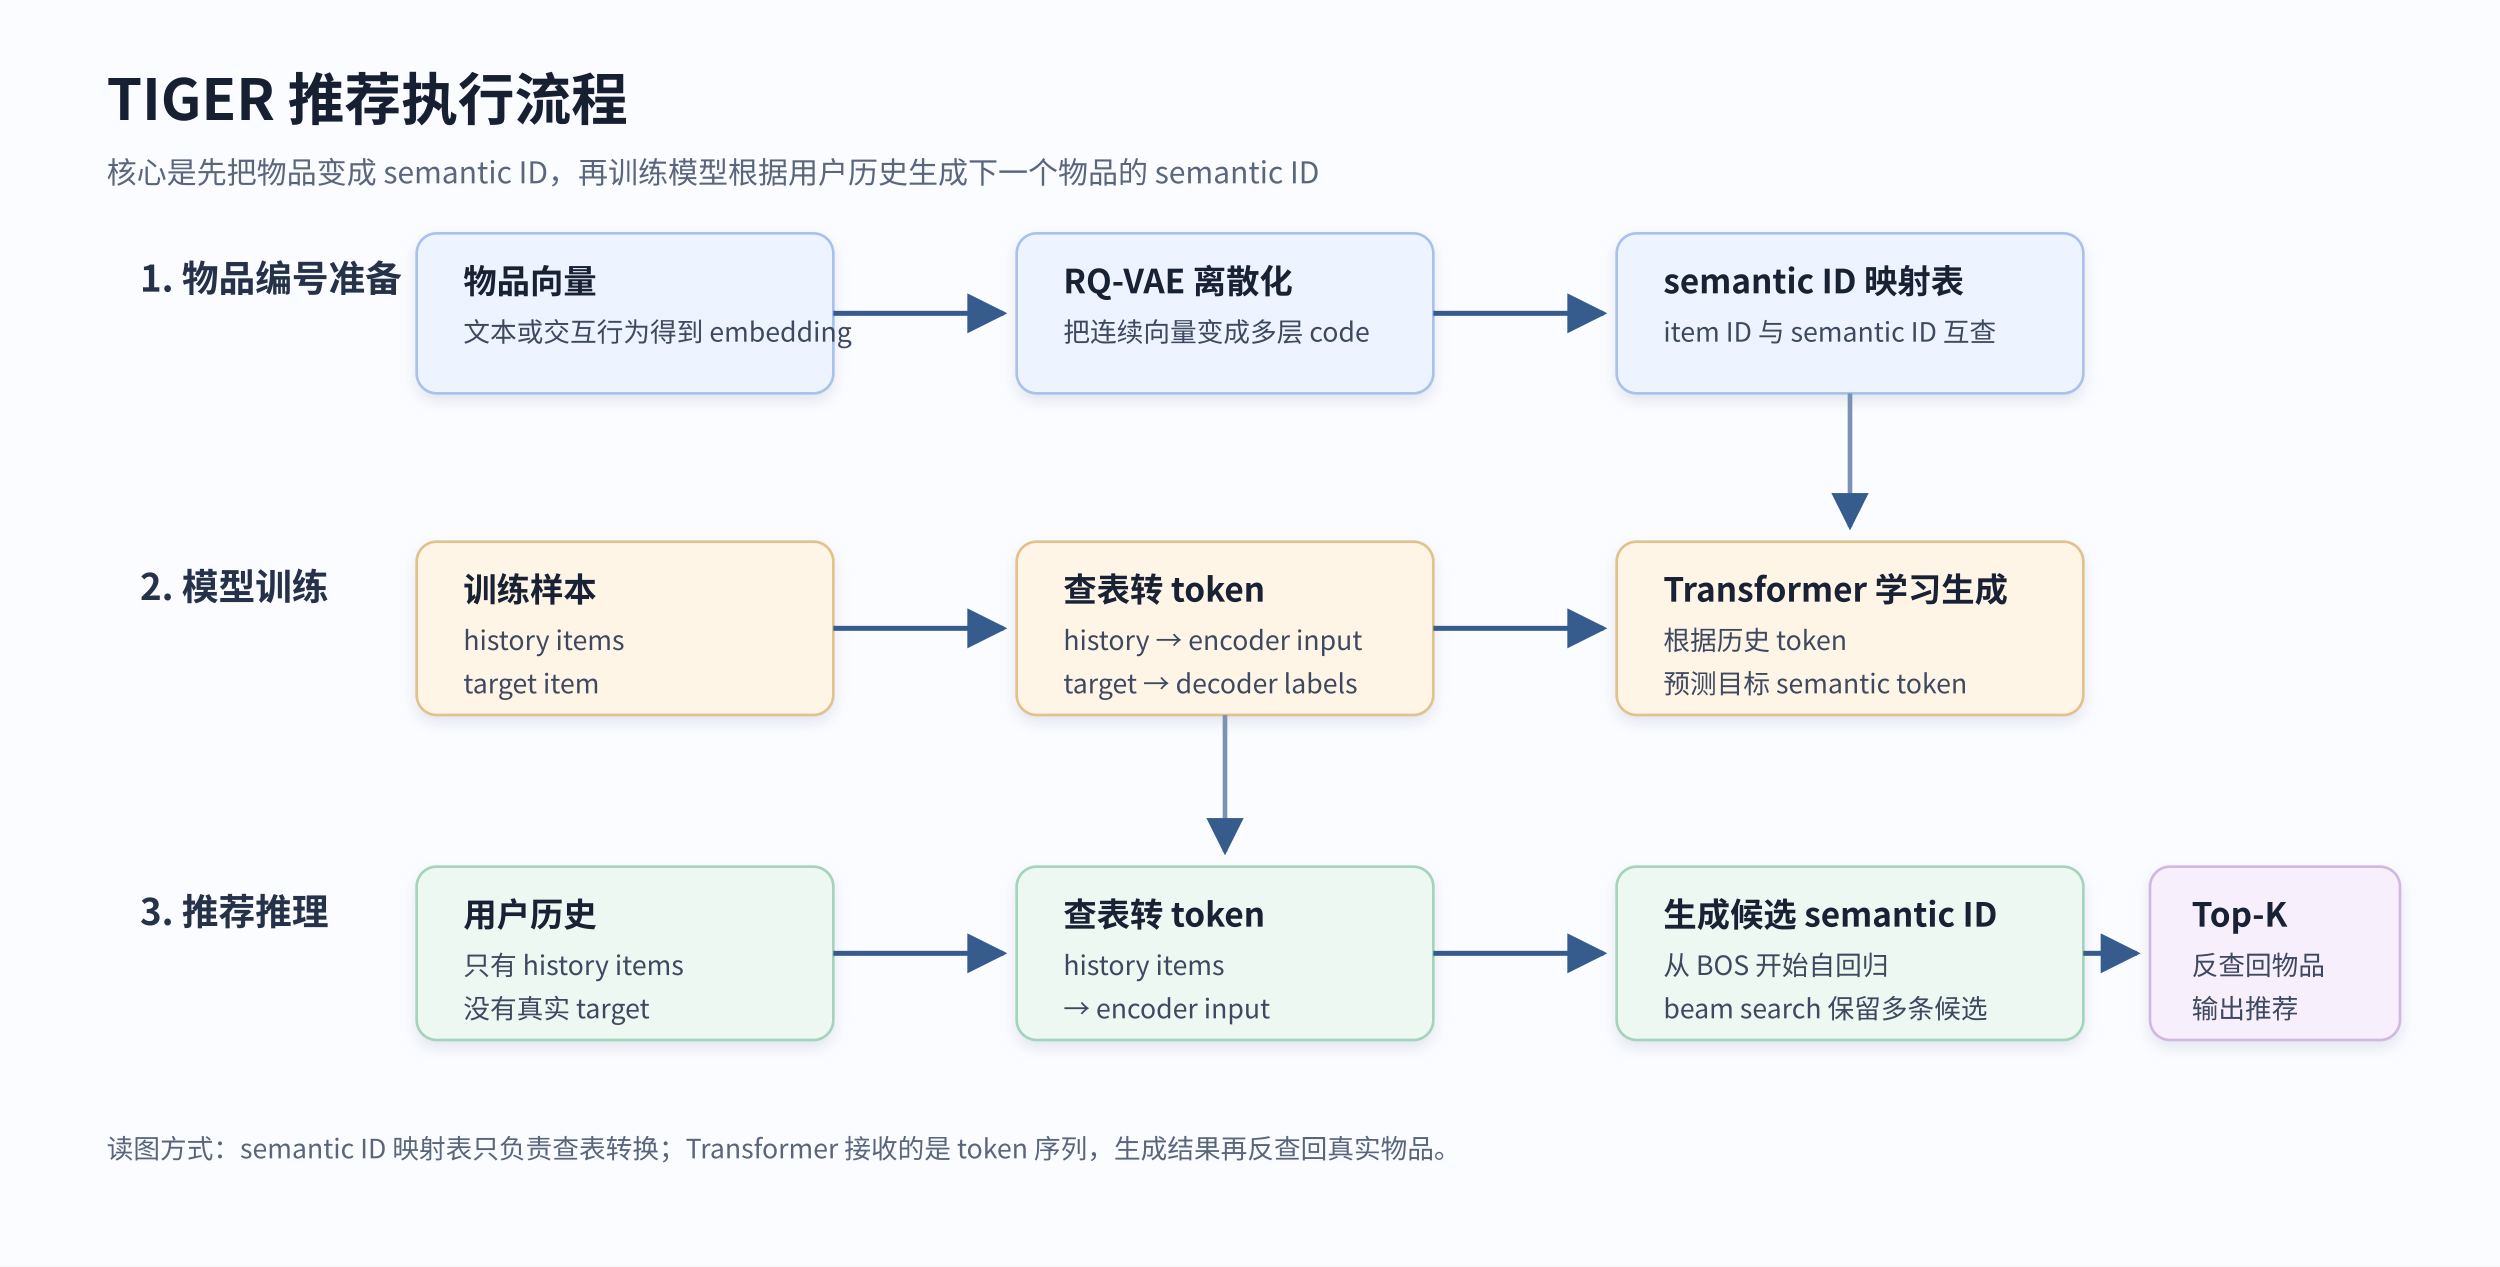
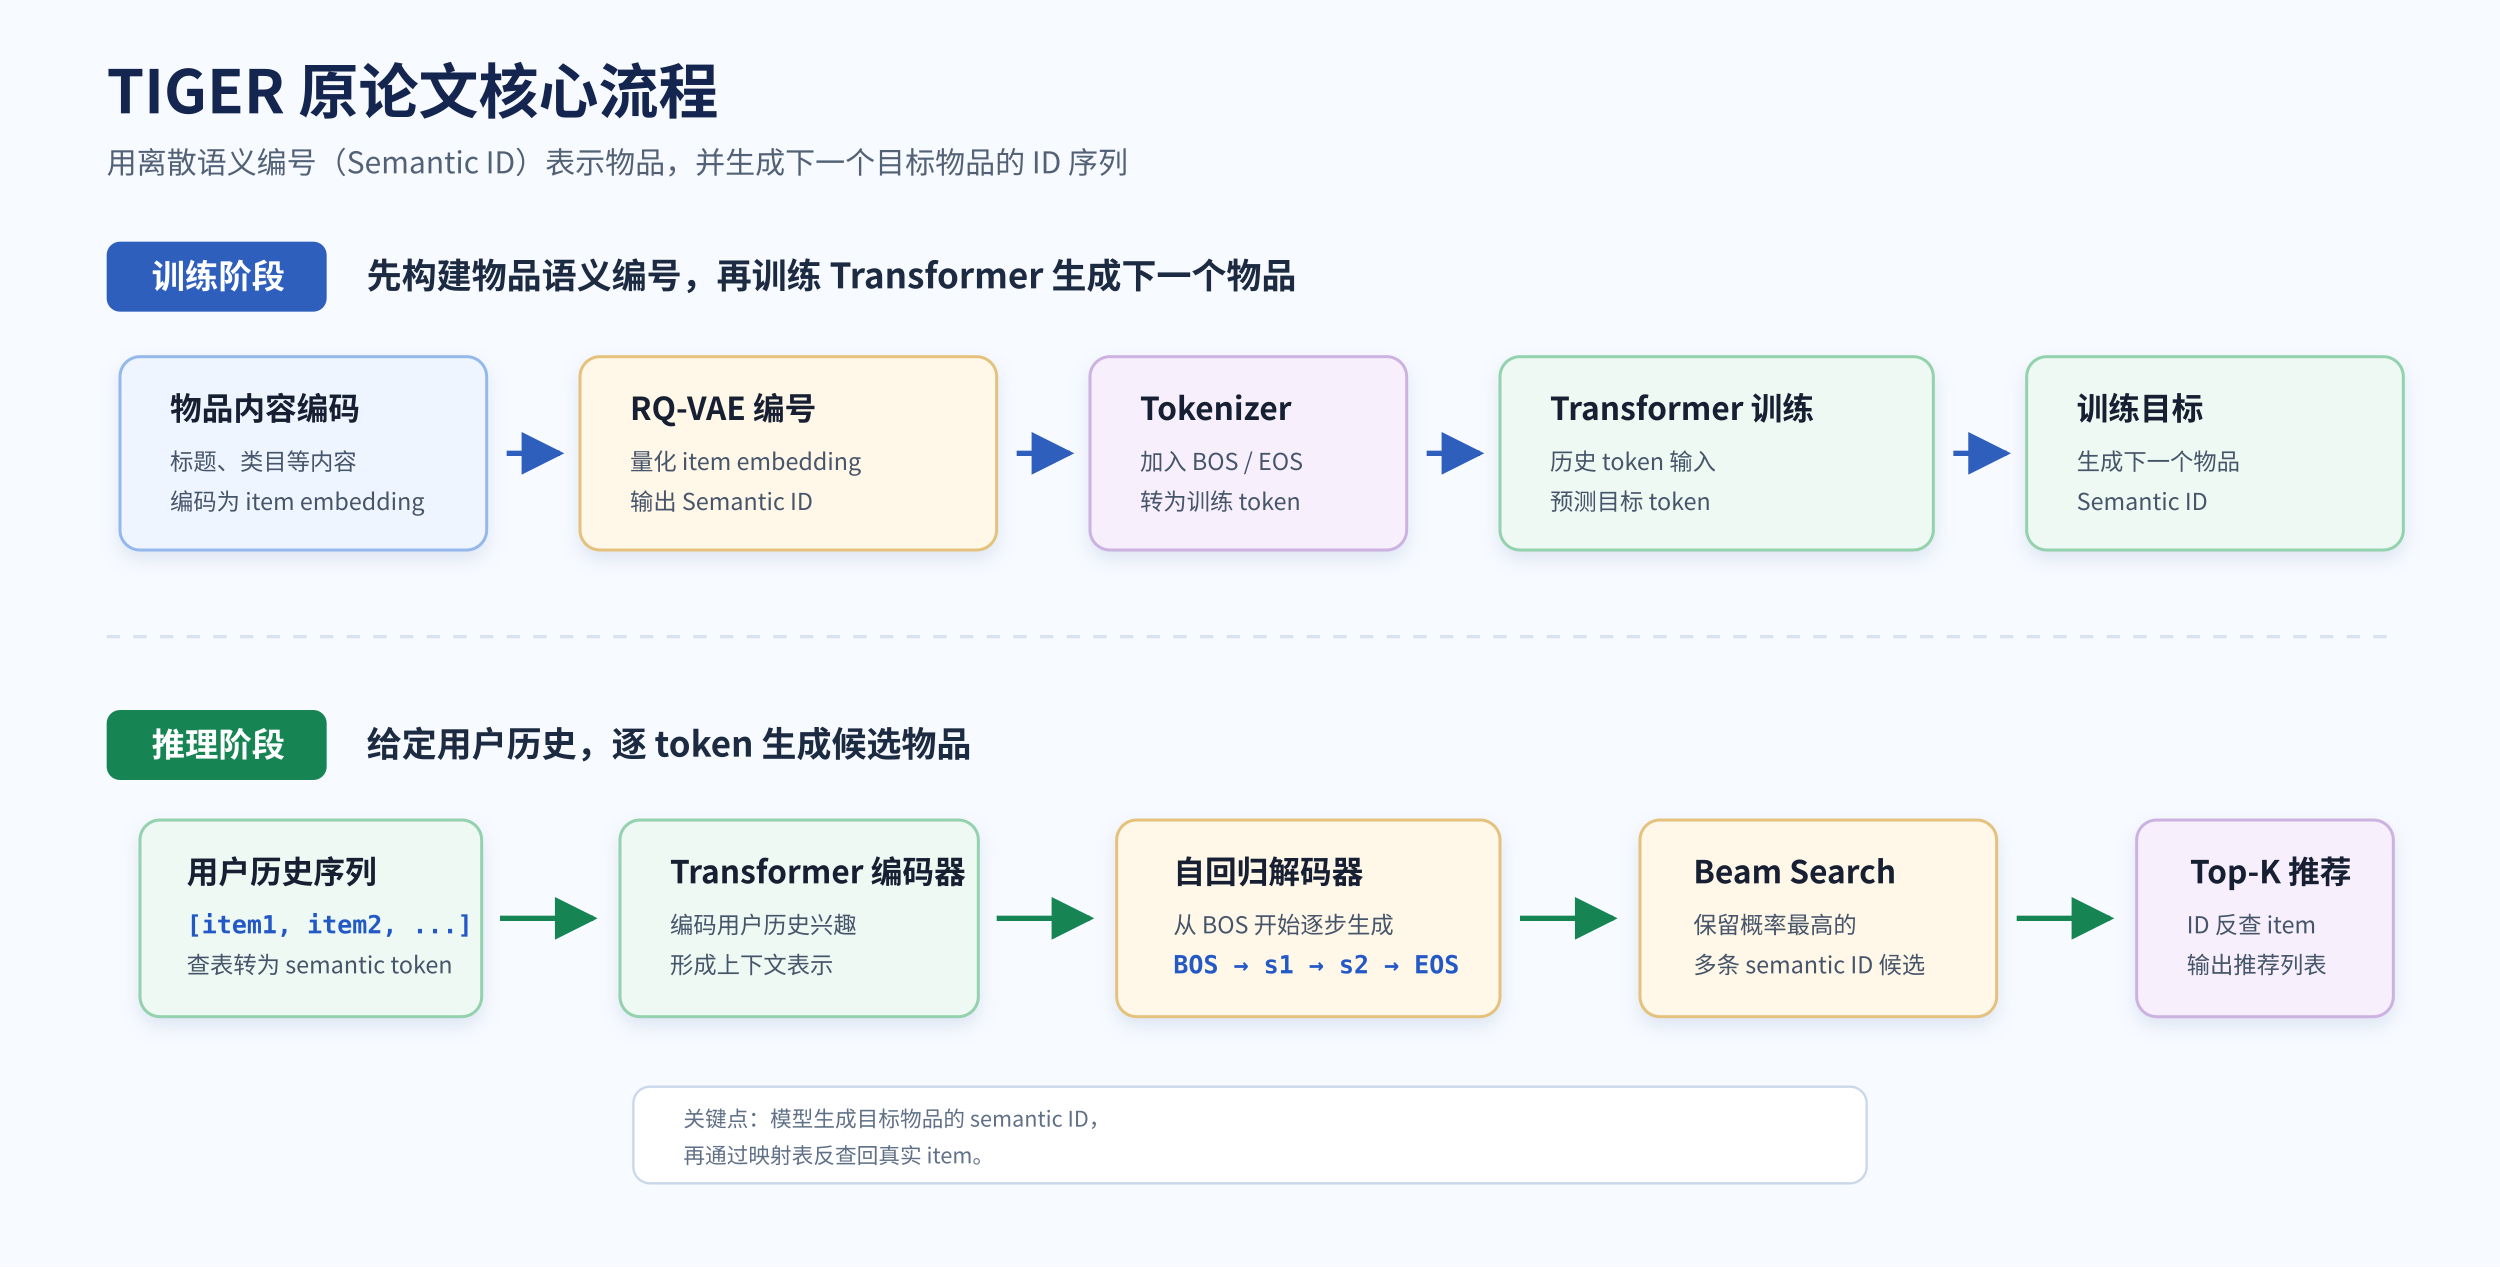
<svg xmlns="http://www.w3.org/2000/svg" width="1500" height="760" viewBox="0 0 1500 760" role="img" aria-labelledby="title desc">
  <defs>
-     <marker id="arrow" viewBox="0 0 10 10" refX="9" refY="5" markerWidth="8" markerHeight="8" orient="auto">
-       <path d="M0,0 L10,5 L0,10 Z" fill="#365c8d" />
+     <marker id="arrow-blue" viewBox="0 0 10 10" refX="9" refY="5" markerWidth="8" markerHeight="8" orient="auto">
+       <path d="M0,0 L10,5 L0,10 Z" fill="#2f5fbd" />
    </marker>
-     <filter id="shadow" x="-8%" y="-8%" width="116%" height="120%">
-       <feDropShadow dx="0" dy="4" stdDeviation="4" flood-color="#bac5d8" flood-opacity="0.4" />
+     <marker id="arrow-green" viewBox="0 0 10 10" refX="9" refY="5" markerWidth="8" markerHeight="8" orient="auto">
+       <path d="M0,0 L10,5 L0,10 Z" fill="#178553" />
+     </marker>
+     <filter id="soft-shadow" x="-8%" y="-10%" width="116%" height="124%">
+       <feDropShadow dx="0" dy="5" stdDeviation="5" flood-color="#9eb2cf" flood-opacity="0.28" />
    </filter>
    <style>
-       .title { font: 700 34px "Microsoft YaHei", "Noto Sans CJK SC", Arial, sans-serif; fill: #172033; }
-       .sub { font: 400 18px "Microsoft YaHei", "Noto Sans CJK SC", Arial, sans-serif; fill: #59667c; }
-       .row-title { font: 700 22px "Microsoft YaHei", "Noto Sans CJK SC", Arial, sans-serif; fill: #25324a; }
-       .box { fill: #fff; stroke: #c7d4e7; stroke-width: 1.6; rx: 12; filter: url(#shadow); }
-       .prep { fill: #edf4ff; stroke: #a8c2eb; }
-       .train { fill: #fff5e7; stroke: #e2c18a; }
-       .infer { fill: #ecf8f1; stroke: #a5d3bb; }
-       .out { fill: #f7effc; stroke: #d0b8e0; }
-       .box-title { font: 700 20px "Microsoft YaHei", "Noto Sans CJK SC", Arial, sans-serif; fill: #192235; }
-       .box-text { font: 400 16px "Microsoft YaHei", "Noto Sans CJK SC", Arial, sans-serif; fill: #3e4960; }
-       .line { stroke: #365c8d; stroke-width: 3; fill: none; marker-end: url(#arrow); }
-       .down { stroke: #7b92b5; stroke-width: 2.8; fill: none; marker-end: url(#arrow); }
-       .note { font: 400 16px "Microsoft YaHei", "Noto Sans CJK SC", Arial, sans-serif; fill: #58657b; }
+       .bg { fill: #f7faff; }
+       .title { font: 700 36px "Microsoft YaHei", "Noto Sans CJK SC", Arial, sans-serif; fill: #14254f; }
+       .subtitle { font: 400 18px "Microsoft YaHei", "Noto Sans CJK SC", Arial, sans-serif; fill: #536176; }
+       .lane-label { font: 700 20px "Microsoft YaHei", "Noto Sans CJK SC", Arial, sans-serif; fill: #ffffff; }
+       .section-title { font: 700 21px "Microsoft YaHei", "Noto Sans CJK SC", Arial, sans-serif; fill: #1d2b42; }
+       .box-title { font: 700 19px "Microsoft YaHei", "Noto Sans CJK SC", Arial, sans-serif; fill: #172033; }
+       .box-text { font: 400 14px "Microsoft YaHei", "Noto Sans CJK SC", Arial, sans-serif; fill: #46556a; }
+       .small { font: 400 13px "Microsoft YaHei", "Noto Sans CJK SC", Arial, sans-serif; fill: #607086; }
+       .token { font: 700 15px Consolas, "Microsoft YaHei", monospace; fill: #2358c7; }
+       .box { fill: #ffffff; stroke: #c6d5ea; stroke-width: 1.8; rx: 12; filter: url(#soft-shadow); }
+       .blue { fill: #eef5ff; stroke: #95b8ec; }
+       .green { fill: #edf9f2; stroke: #94d1ad; }
+       .orange { fill: #fff7e8; stroke: #e4c27d; }
+       .purple { fill: #f7effc; stroke: #ccb2e0; }
+       .line-blue { stroke: #2f5fbd; stroke-width: 3.2; fill: none; marker-end: url(#arrow-blue); }
+       .line-green { stroke: #178553; stroke-width: 3.2; fill: none; marker-end: url(#arrow-green); }
+       .divider { stroke: #d9e2f1; stroke-width: 2; stroke-dasharray: 8 8; }
+       .pill-blue { fill: #2f5fbd; }
+       .pill-green { fill: #178553; }
+       .legend { fill: #ffffff; stroke: #c9d7ea; stroke-width: 1.4; rx: 10; }
    </style>
  </defs>
-   <rect width="1500" height="760" fill="#fbfcff" />
-   <text x="64" y="72" class="title">TIGER 推荐执行流程</text>
-   <text x="64" y="110" class="sub">核心是先把物品变成 semantic ID，再训练模型根据用户历史生成下一个物品的 semantic ID</text>
-   <text x="84" y="175" class="row-title">1. 物品编号准备</text>
-   <rect x="250" y="140" width="250" height="96" class="box prep" />
-   <text x="278" y="176" class="box-title">物品向量</text>
-   <text x="278" y="205" class="box-text">文本或交互行为得到 embedding</text>
-   <rect x="610" y="140" width="250" height="96" class="box prep" />
-   <text x="638" y="176" class="box-title">RQ-VAE 离散化</text>
-   <text x="638" y="205" class="box-text">把连续向量变成多层 code</text>
-   <rect x="970" y="140" width="280" height="96" class="box prep" />
-   <text x="998" y="176" class="box-title">semantic ID 映射表</text>
-   <text x="998" y="205" class="box-text">item ID 与 semantic ID 互查</text>
-   <path d="M500 188 H602" class="line" />
-   <path d="M860 188 H962" class="line" />
-   <text x="84" y="360" class="row-title">2. 模型训练</text>
-   <rect x="250" y="325" width="250" height="104" class="box train" />
-   <text x="278" y="361" class="box-title">训练样本</text>
-   <text x="278" y="390" class="box-text">history items</text>
-   <text x="278" y="416" class="box-text">target item</text>
-   <rect x="610" y="325" width="250" height="104" class="box train" />
-   <text x="638" y="361" class="box-title">查表转 token</text>
-   <text x="638" y="390" class="box-text">history → encoder input</text>
-   <text x="638" y="416" class="box-text">target → decoder labels</text>
-   <rect x="970" y="325" width="280" height="104" class="box train" />
-   <text x="998" y="361" class="box-title">Transformer 学习生成</text>
-   <text x="998" y="390" class="box-text">根据历史 token</text>
-   <text x="998" y="416" class="box-text">预测目标 semantic token</text>
-   <path d="M500 377 H602" class="line" />
-   <path d="M860 377 H962" class="line" />
-   <path d="M1110 236 V316" class="down" />
-   <text x="84" y="555" class="row-title">3. 推荐推理</text>
-   <rect x="250" y="520" width="250" height="104" class="box infer" />
-   <text x="278" y="556" class="box-title">用户历史</text>
-   <text x="278" y="585" class="box-text">只有 history items</text>
-   <text x="278" y="611" class="box-text">没有真实 target</text>
-   <rect x="610" y="520" width="250" height="104" class="box infer" />
-   <text x="638" y="556" class="box-title">查表转 token</text>
-   <text x="638" y="585" class="box-text">history items</text>
-   <text x="638" y="611" class="box-text">→ encoder input</text>
-   <rect x="970" y="520" width="280" height="104" class="box infer" />
-   <text x="998" y="556" class="box-title">生成候选 semantic ID</text>
-   <text x="998" y="585" class="box-text">从 BOS 开始自回归</text>
-   <text x="998" y="611" class="box-text">beam search 保留多条候选</text>
-   <rect x="1290" y="520" width="150" height="104" class="box out" />
-   <text x="1315" y="556" class="box-title">Top-K</text>
-   <text x="1315" y="585" class="box-text">反查回物品</text>
-   <text x="1315" y="611" class="box-text">输出推荐</text>
-   <path d="M500 572 H602" class="line" />
-   <path d="M860 572 H962" class="line" />
-   <path d="M1250 572 H1282" class="line" />
-   <path d="M735 429 V511" class="down" />
-   <text x="64" y="695" class="note">读图方式：semantic ID 映射表只负责查表转换；Transformer 接收的是 token 序列，生成结果再反查回真实物品。</text>
+   <rect width="1500" height="760" class="bg" />
+   <text x="64" y="68" class="title">TIGER 原论文核心流程</text>
+   <text x="64" y="104" class="subtitle">用离散语义编号（Semantic ID）表示物品，并生成下一个目标物品的 ID 序列</text>
+   <rect x="64" y="145" width="132" height="42" rx="8" class="pill-blue" />
+   <text x="91" y="173" class="lane-label">训练阶段</text>
+   <text x="220" y="173" class="section-title">先构建物品语义编号，再训练 Transformer 生成下一个物品</text>
+   <rect x="72" y="214" width="220" height="116" class="box blue" />
+   <text x="102" y="252" class="box-title">物品内容编码</text>
+   <text x="102" y="282" class="box-text">标题、类目等内容</text>
+   <text x="102" y="306" class="box-text">编码为 item embedding</text>
+   <path d="M304 272 H336" class="line-blue" />
+   <rect x="348" y="214" width="250" height="116" class="box orange" />
+   <text x="378" y="252" class="box-title">RQ-VAE 编号</text>
+   <text x="378" y="282" class="box-text">量化 item embedding</text>
+   <text x="378" y="306" class="box-text">输出 Semantic ID</text>
+   <path d="M610 272 H642" class="line-blue" />
+   <rect x="654" y="214" width="190" height="116" class="box purple" />
+   <text x="684" y="252" class="box-title">Tokenizer</text>
+   <text x="684" y="282" class="box-text">加入 BOS / EOS</text>
+   <text x="684" y="306" class="box-text">转为训练 token</text>
+   <path d="M856 272 H888" class="line-blue" />
+   <rect x="900" y="214" width="260" height="116" class="box green" />
+   <text x="930" y="252" class="box-title">Transformer 训练</text>
+   <text x="930" y="282" class="box-text">历史 token 输入</text>
+   <text x="930" y="306" class="box-text">预测目标 token</text>
+   <path d="M1172 272 H1204" class="line-blue" />
+   <rect x="1216" y="214" width="226" height="116" class="box green" />
+   <text x="1246" y="252" class="box-title">训练目标</text>
+   <text x="1246" y="282" class="box-text">生成下一个物品</text>
+   <text x="1246" y="306" class="box-text">Semantic ID</text>
+   <line x1="64" y1="382" x2="1436" y2="382" class="divider" />
+   <rect x="64" y="426" width="132" height="42" rx="8" class="pill-green" />
+   <text x="91" y="454" class="lane-label">推理阶段</text>
+   <text x="220" y="454" class="section-title">给定用户历史，逐 token 生成候选物品</text>
+   <rect x="84" y="492" width="205" height="118" class="box green" />
+   <text x="112" y="530" class="box-title">用户历史序列</text>
+   <text x="112" y="560" class="token">[item1, item2, ...]</text>
+   <text x="112" y="584" class="box-text">查表转为 semantic token</text>
+   <path d="M300 551 H356" class="line-green" />
+   <rect x="372" y="492" width="215" height="118" class="box green" />
+   <text x="402" y="530" class="box-title">Transformer 编码器</text>
+   <text x="402" y="560" class="box-text">编码用户历史兴趣</text>
+   <text x="402" y="584" class="box-text">形成上下文表示</text>
+   <path d="M598 551 H654" class="line-green" />
+   <rect x="670" y="492" width="230" height="118" class="box orange" />
+   <text x="704" y="530" class="box-title">自回归解码器</text>
+   <text x="704" y="560" class="box-text">从 BOS 开始逐步生成</text>
+   <text x="704" y="584" class="token">BOS → s1 → s2 → EOS</text>
+   <path d="M912 551 H968" class="line-green" />
+   <rect x="984" y="492" width="214" height="118" class="box orange" />
+   <text x="1016" y="530" class="box-title">Beam Search</text>
+   <text x="1016" y="560" class="box-text">保留概率最高的</text>
+   <text x="1016" y="584" class="box-text">多条 semantic ID 候选</text>
+   <path d="M1210 551 H1266" class="line-green" />
+   <rect x="1282" y="492" width="154" height="118" class="box purple" />
+   <text x="1314" y="530" class="box-title">Top-K 推荐</text>
+   <text x="1312" y="560" class="box-text">ID 反查 item</text>
+   <text x="1312" y="584" class="box-text">输出推荐列表</text>
+   <rect x="380" y="652" width="740" height="58" class="legend" />
+   <text x="410" y="676" class="small">关键点：模型生成目标物品的 semantic ID，</text>
+   <text x="410" y="698" class="small">再通过映射表反查回真实 item。</text>
</svg>
